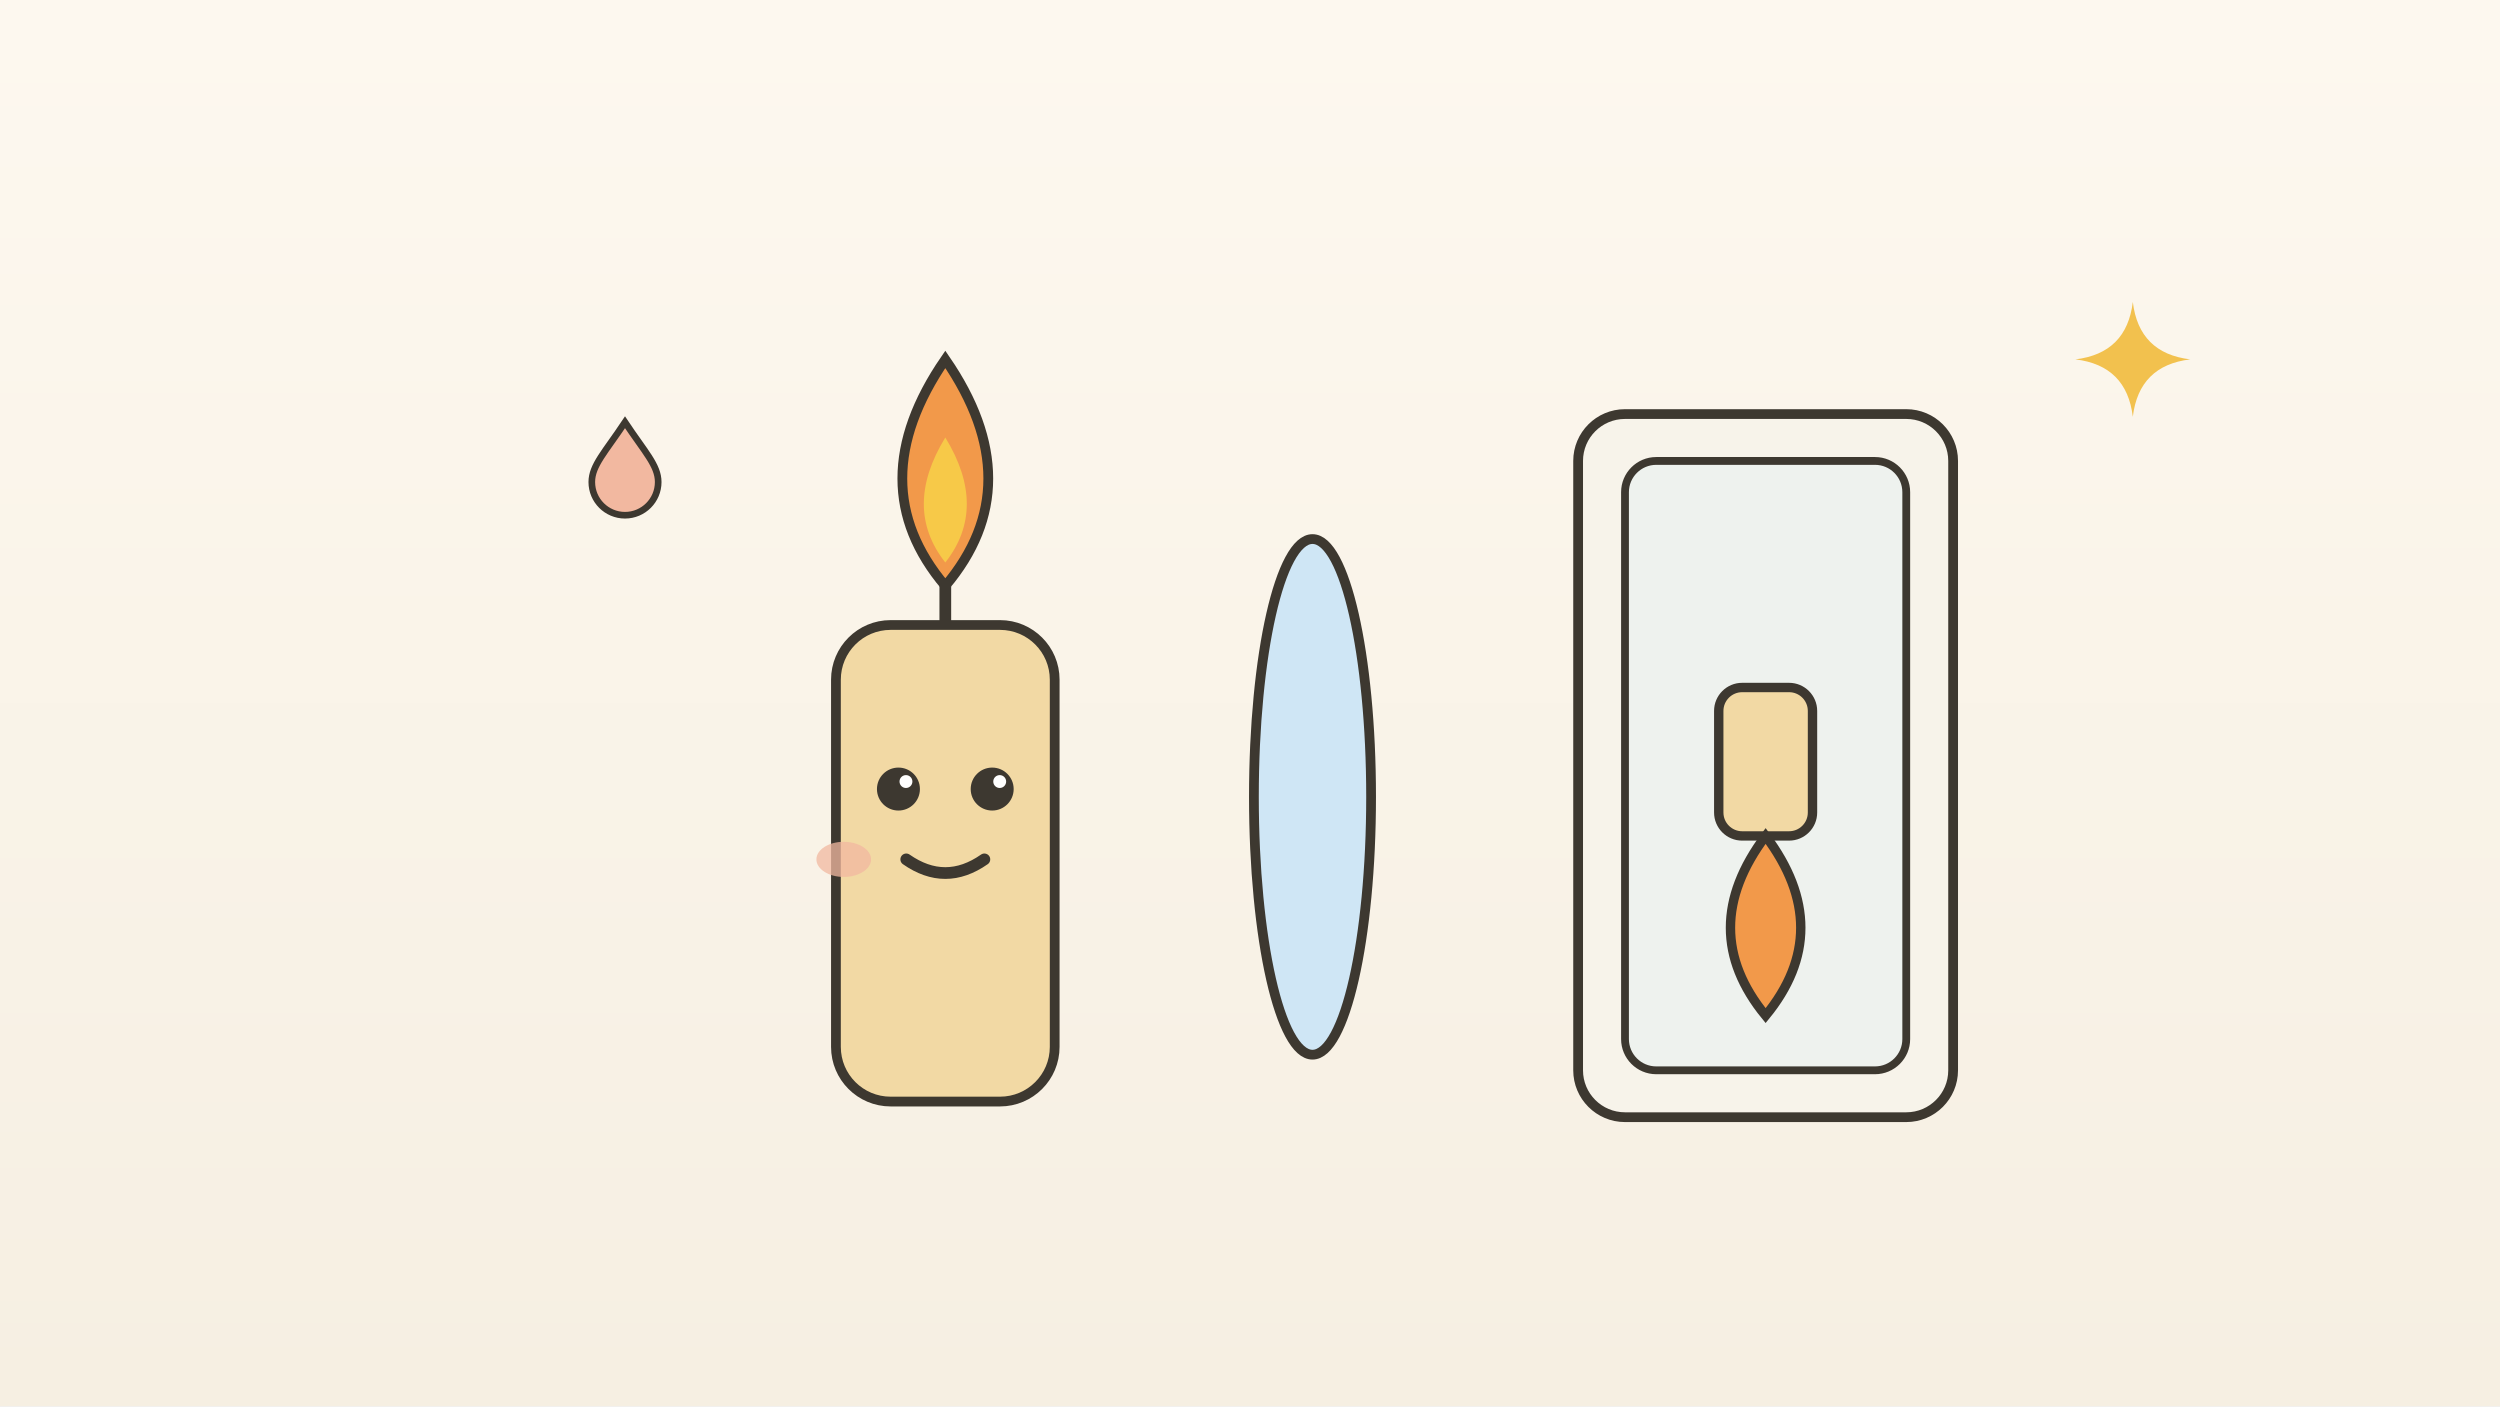
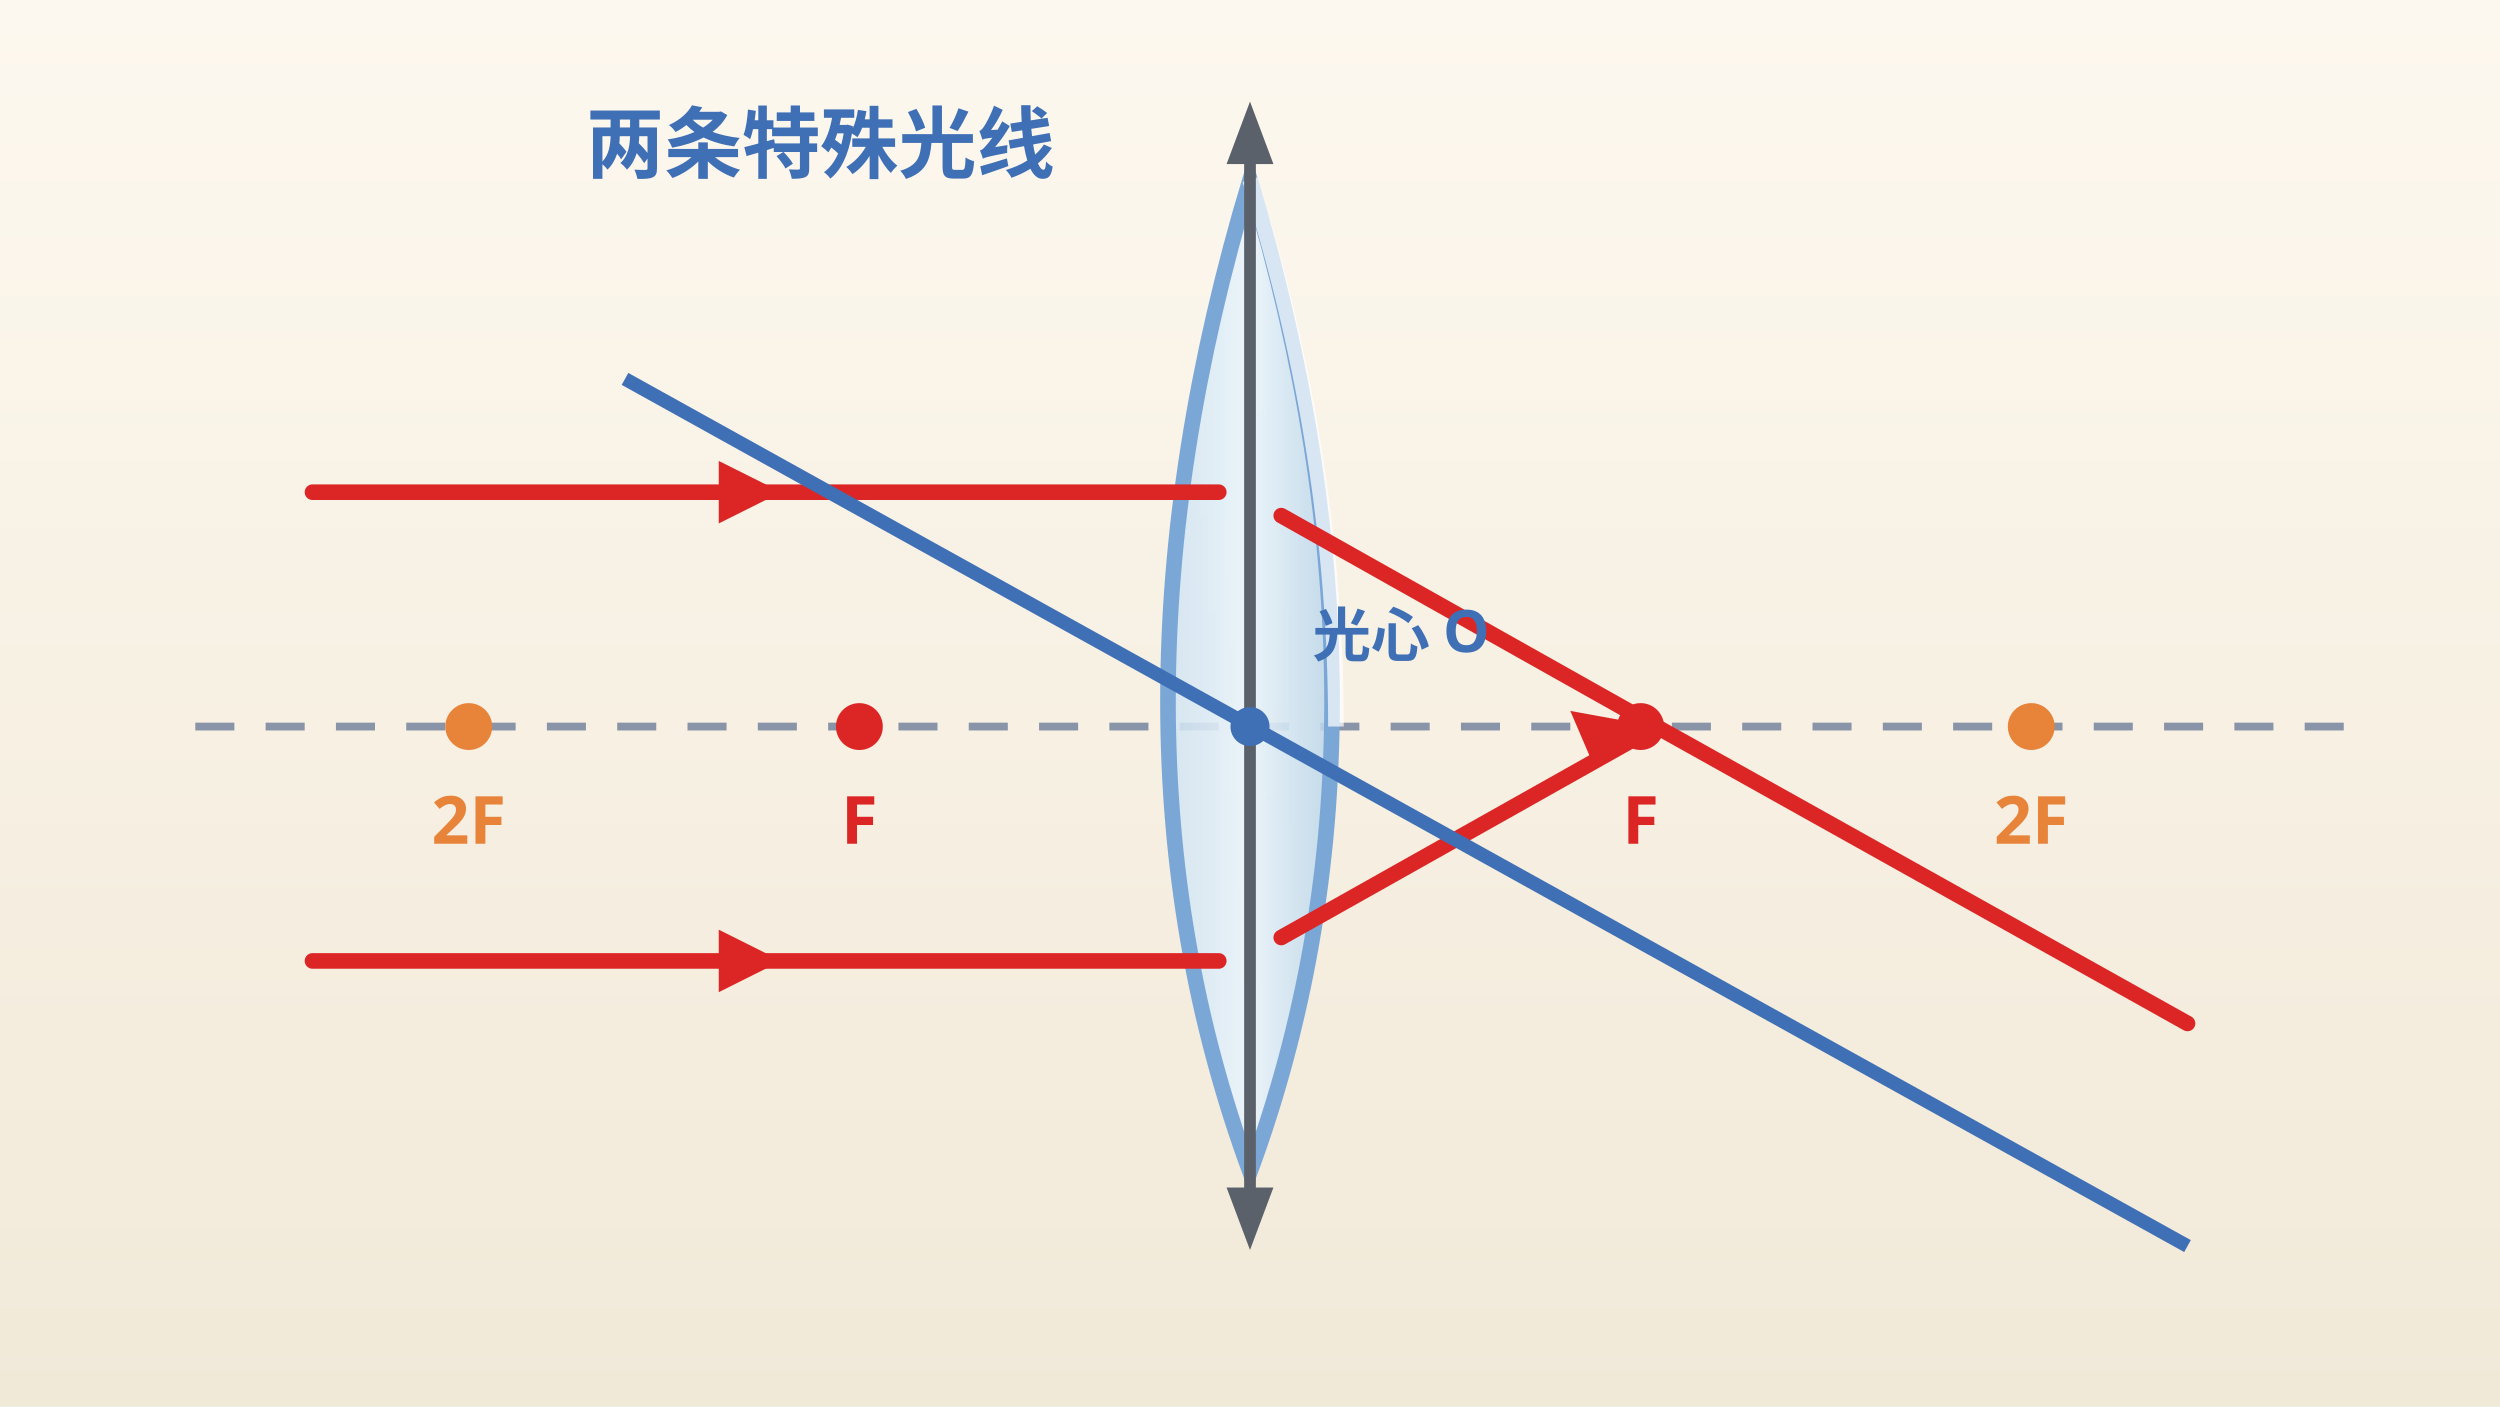
<svg xmlns="http://www.w3.org/2000/svg" viewBox="0 0 640 360" width="640" height="360">
  <defs>
    <linearGradient id="bg" x1="0" y1="0" x2="0" y2="1">
      <stop offset="0" stop-color="#fdf8ef" />
-       <stop offset="1" stop-color="#f6efe2" />
+       <stop offset="1" stop-color="#f1e9d8" />
+     </linearGradient>
+     <linearGradient id="glass" x1="0" y1="0" x2="1" y2="0">
+       <stop offset="0" stop-color="#cfe3f2" stop-opacity=".85" />
+       <stop offset=".5" stop-color="#eaf4fb" stop-opacity=".92" />
+       <stop offset="1" stop-color="#b9d5ea" stop-opacity=".85" />
    </linearGradient>
  </defs>
  <rect width="640" height="360" fill="url(#bg)" />
-   <path d="M242,92 Q264,124 242,150 Q220,124 242,92 Z" fill="#f2994a" stroke="#3d3830" stroke-width="2.5" />
-   <path d="M242,112 Q253,130 242,144 Q231,130 242,112 Z" fill="#f7c948" />
-   <line x1="242" y1="150" x2="242" y2="162" stroke="#3d3830" stroke-width="3" />
-   <rect x="214" y="160" width="56" height="122" rx="14" fill="#f2d9a4" stroke="#3d3830" stroke-width="2.5" />
-   <circle cx="230" cy="202" r="5.5" fill="#3d3830" />
-   <circle cx="231.925" cy="200.075" r="1.65" fill="#ffffff" />
-   <circle cx="254" cy="202" r="5.5" fill="#3d3830" />
-   <circle cx="255.925" cy="200.075" r="1.65" fill="#ffffff" />
-   <path d="M232.0,220 q10.0,7 20,0" fill="none" stroke="#3d3830" stroke-width="3" stroke-linecap="round" />
-   <ellipse cx="216" cy="220" rx="7" ry="4.5" fill="#f2b8a0" opacity="0.75" />
-   <ellipse cx="336" cy="204" rx="15" ry="66" fill="#cfe6f5" stroke="#3d3830" stroke-width="2.5" />
-   <rect x="404" y="106" width="96" height="180" rx="12" fill="#f7f3ea" stroke="#3d3830" stroke-width="2.5" />
-   <rect x="416" y="118" width="72" height="156" rx="8" fill="#eef2ee" stroke="#3d3830" stroke-width="2" />
-   <rect x="440" y="176" width="24" height="38" rx="6" fill="#f2d9a4" stroke="#3d3830" stroke-width="2.4" />
-   <path d="M452,214 Q470,238 452,260 Q434,238 452,214 Z" fill="#f2994a" stroke="#3d3830" stroke-width="2.4" />
-   <path d="M0,-14 Q1.5,-1.5 14,0 Q1.5,1.5 0,14 Q-1.5,1.5 -14,0 Q-1.5,-1.5 0,-14 Z" transform="translate(546,92) scale(1.05)" fill="#f2c14e" />
-   <path d="M0,-14 C6,-5 10,-1 10,4 A10,10 0 0,1 -10,4 C-10,-1 -6,-5 0,-14 Z" transform="translate(160,120) scale(0.85)" fill="#f2b8a0" stroke="#3d3830" stroke-width="2" />
+   <line x1="50" y1="186" x2="600" y2="186" stroke="#8a94a8" stroke-width="2" stroke-dasharray="10 8" />
+   <path d="M320 46 Q362 186 320 300 Q278 186 320 46 Z" fill="url(#glass)" stroke="#7ba7d6" stroke-width="4" />
+   <path d="M320 46 Q342 116 342 186" fill="none" stroke="#ffffff" stroke-width="4" opacity=".7" />
+   <line x1="320" y1="34" x2="320" y2="312" stroke="#5b616b" stroke-width="3" />
+   <polygon points="320,26 314,42 326,42" fill="#5b616b" />
+   <polygon points="320,320 314,304 326,304" fill="#5b616b" />
+   <circle cx="220" cy="186" r="6" fill="#dc2626" />
+   <circle cx="420" cy="186" r="6" fill="#dc2626" />
+   <circle cx="120" cy="186" r="6" fill="#e8833a" />
+   <circle cx="520" cy="186" r="6" fill="#e8833a" />
+   <g font-family="sans-serif" font-size="17" font-weight="700" text-anchor="middle">
+     <text x="220" y="216" fill="#dc2626">F</text>
+     <text x="420" y="216" fill="#dc2626">F</text>
+     <text x="120" y="216" fill="#e8833a">2F</text>
+     <text x="520" y="216" fill="#e8833a">2F</text>
+   </g>
+   <g stroke="#dc2626" stroke-width="4" fill="none" stroke-linecap="round">
+     <line x1="80" y1="126" x2="312" y2="126" />
+     <line x1="328" y1="132" x2="424" y2="186" />
+     <line x1="424" y1="186" x2="560" y2="262" />
+     <line x1="80" y1="246" x2="312" y2="246" />
+     <line x1="328" y1="240" x2="424" y2="186" />
+   </g>
+   <polygon points="424,186 402,182 408,196" fill="#dc2626" />
+   <polygon points="200,126 184,118 184,134" fill="#dc2626" />
+   <polygon points="200,246 184,238 184,254" fill="#dc2626" />
+   <g stroke="#3f6fb5" stroke-width="3.5" fill="none">
+     <line x1="160" y1="97" x2="560" y2="319" />
+   </g>
+   <circle cx="320" cy="186" r="5" fill="#3f6fb5" />
+   <text x="336" y="168" font-size="15" font-weight="700" fill="#3f6fb5" font-family="sans-serif">光心 O</text>
+   <text x="150" y="44" font-size="20" font-weight="700" fill="#3f6fb5" font-family="sans-serif">两条特殊光线</text>
</svg>
